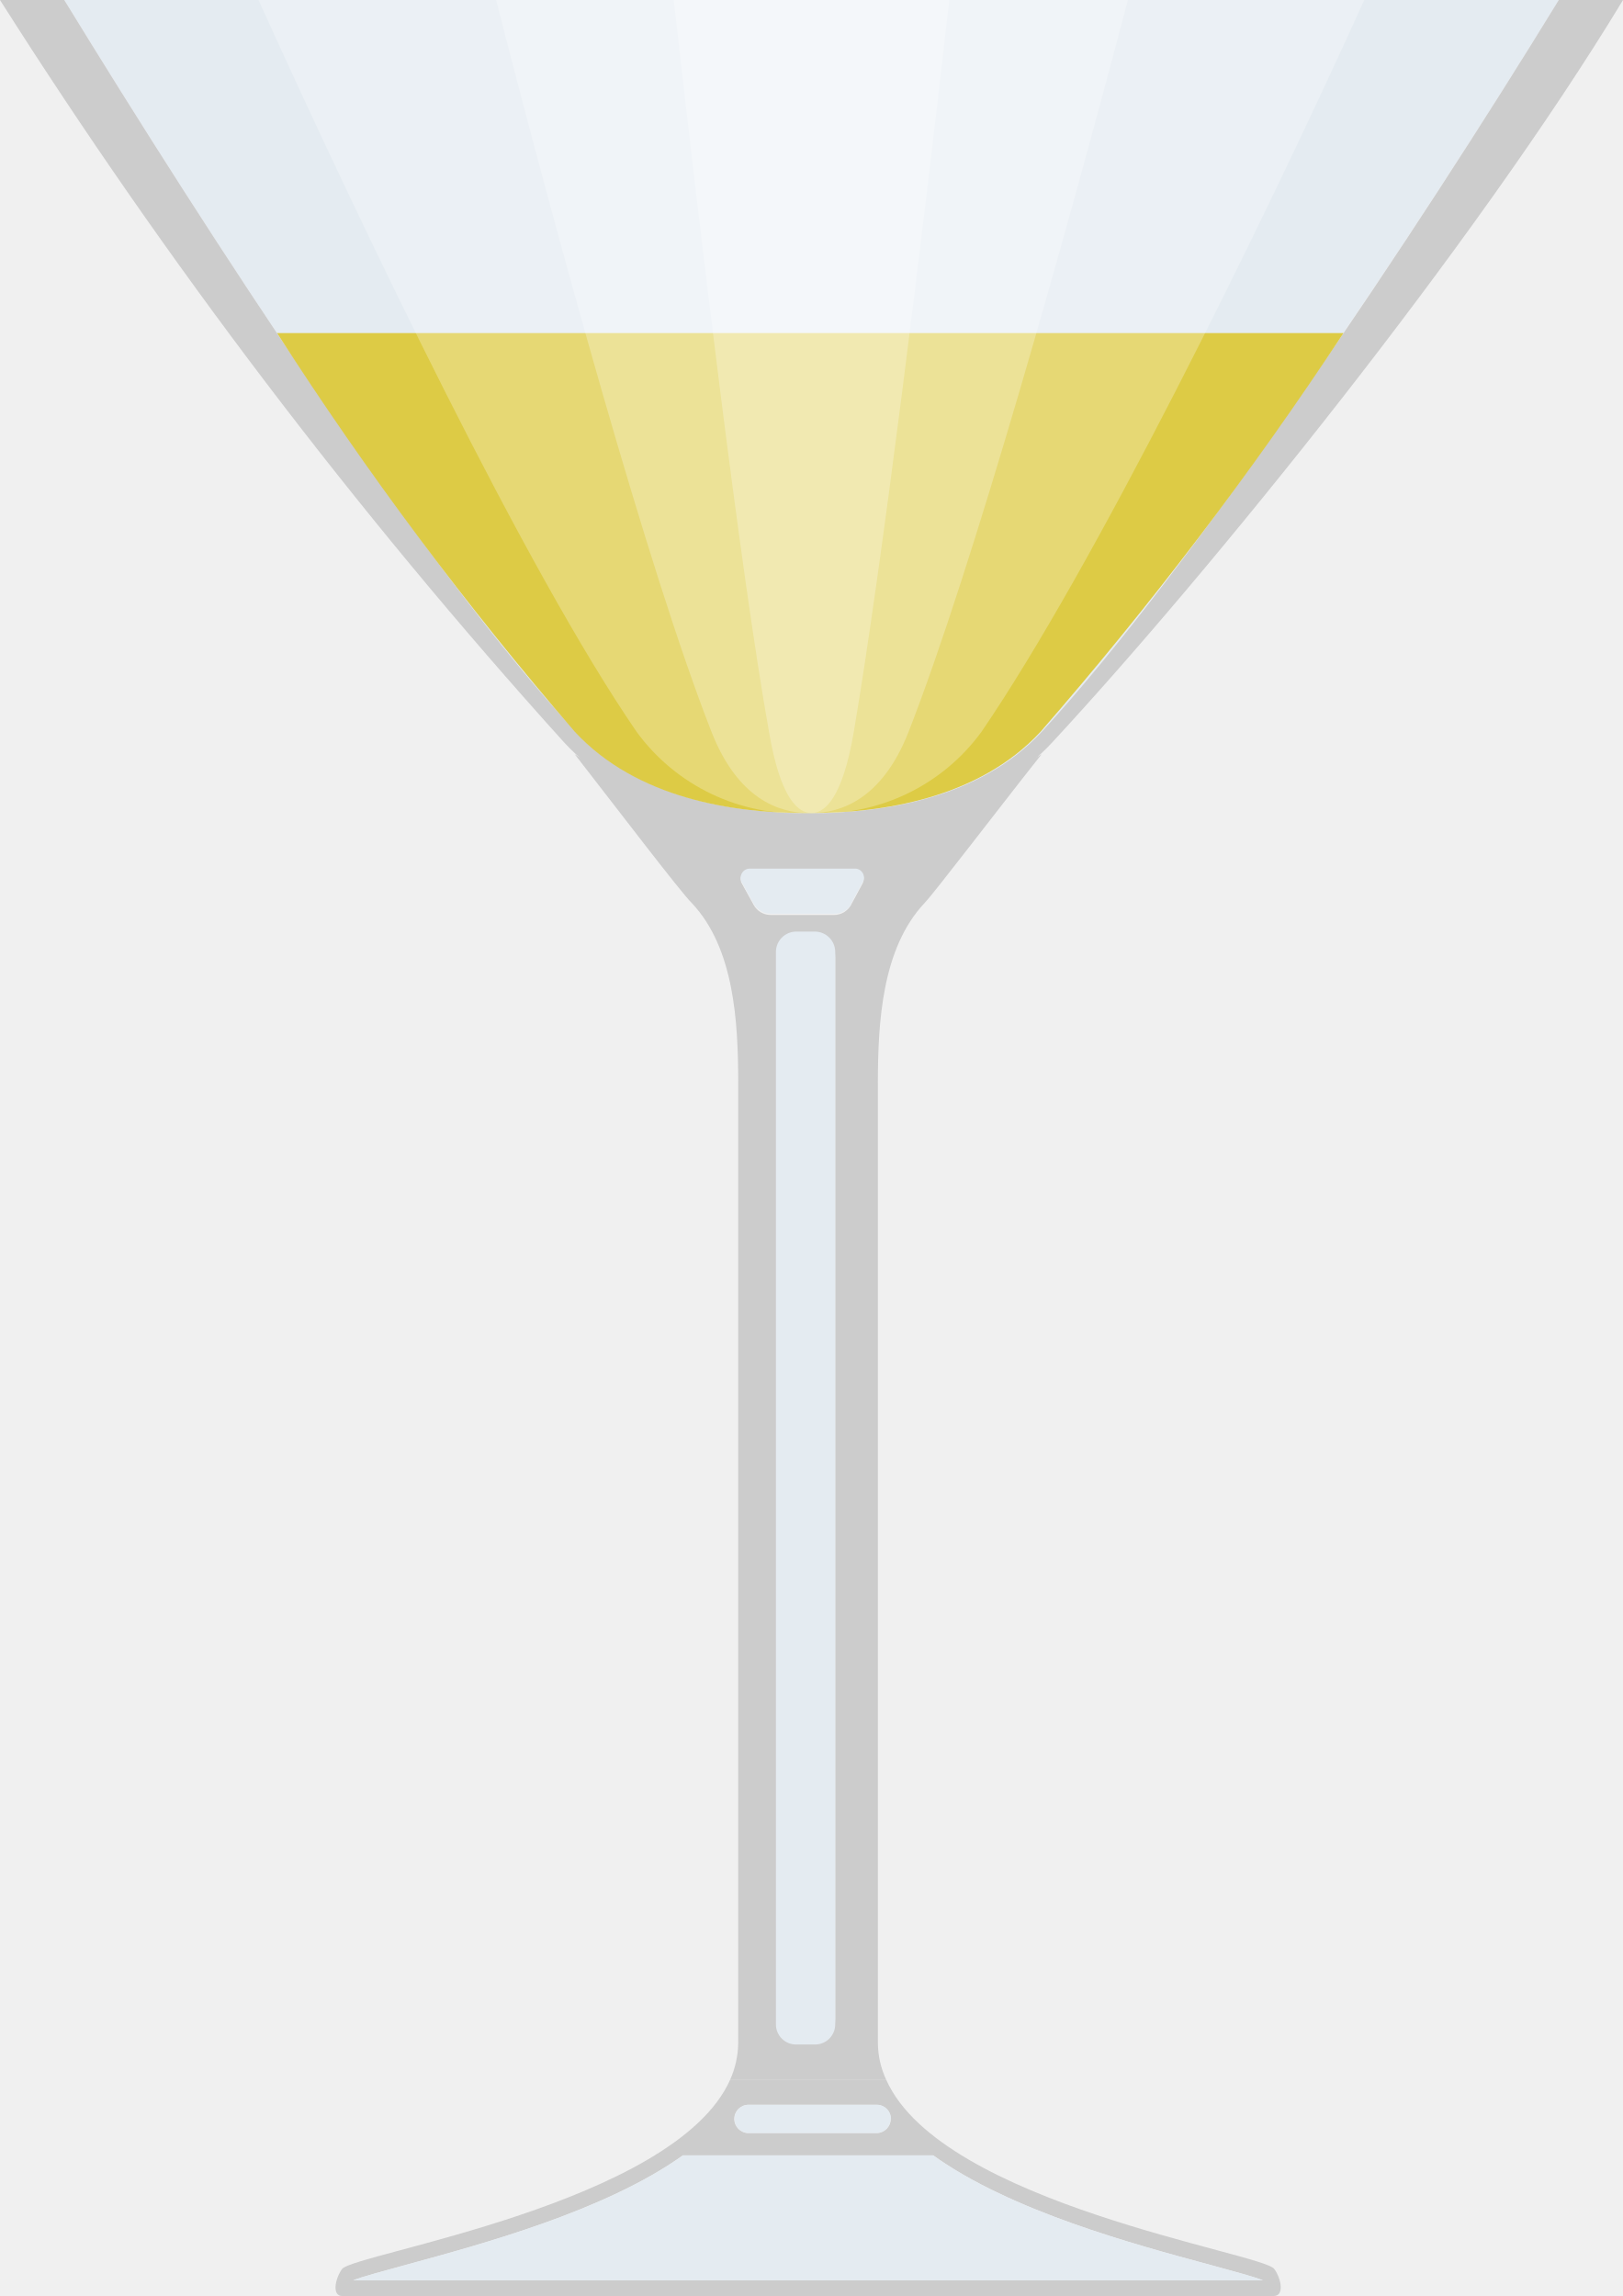
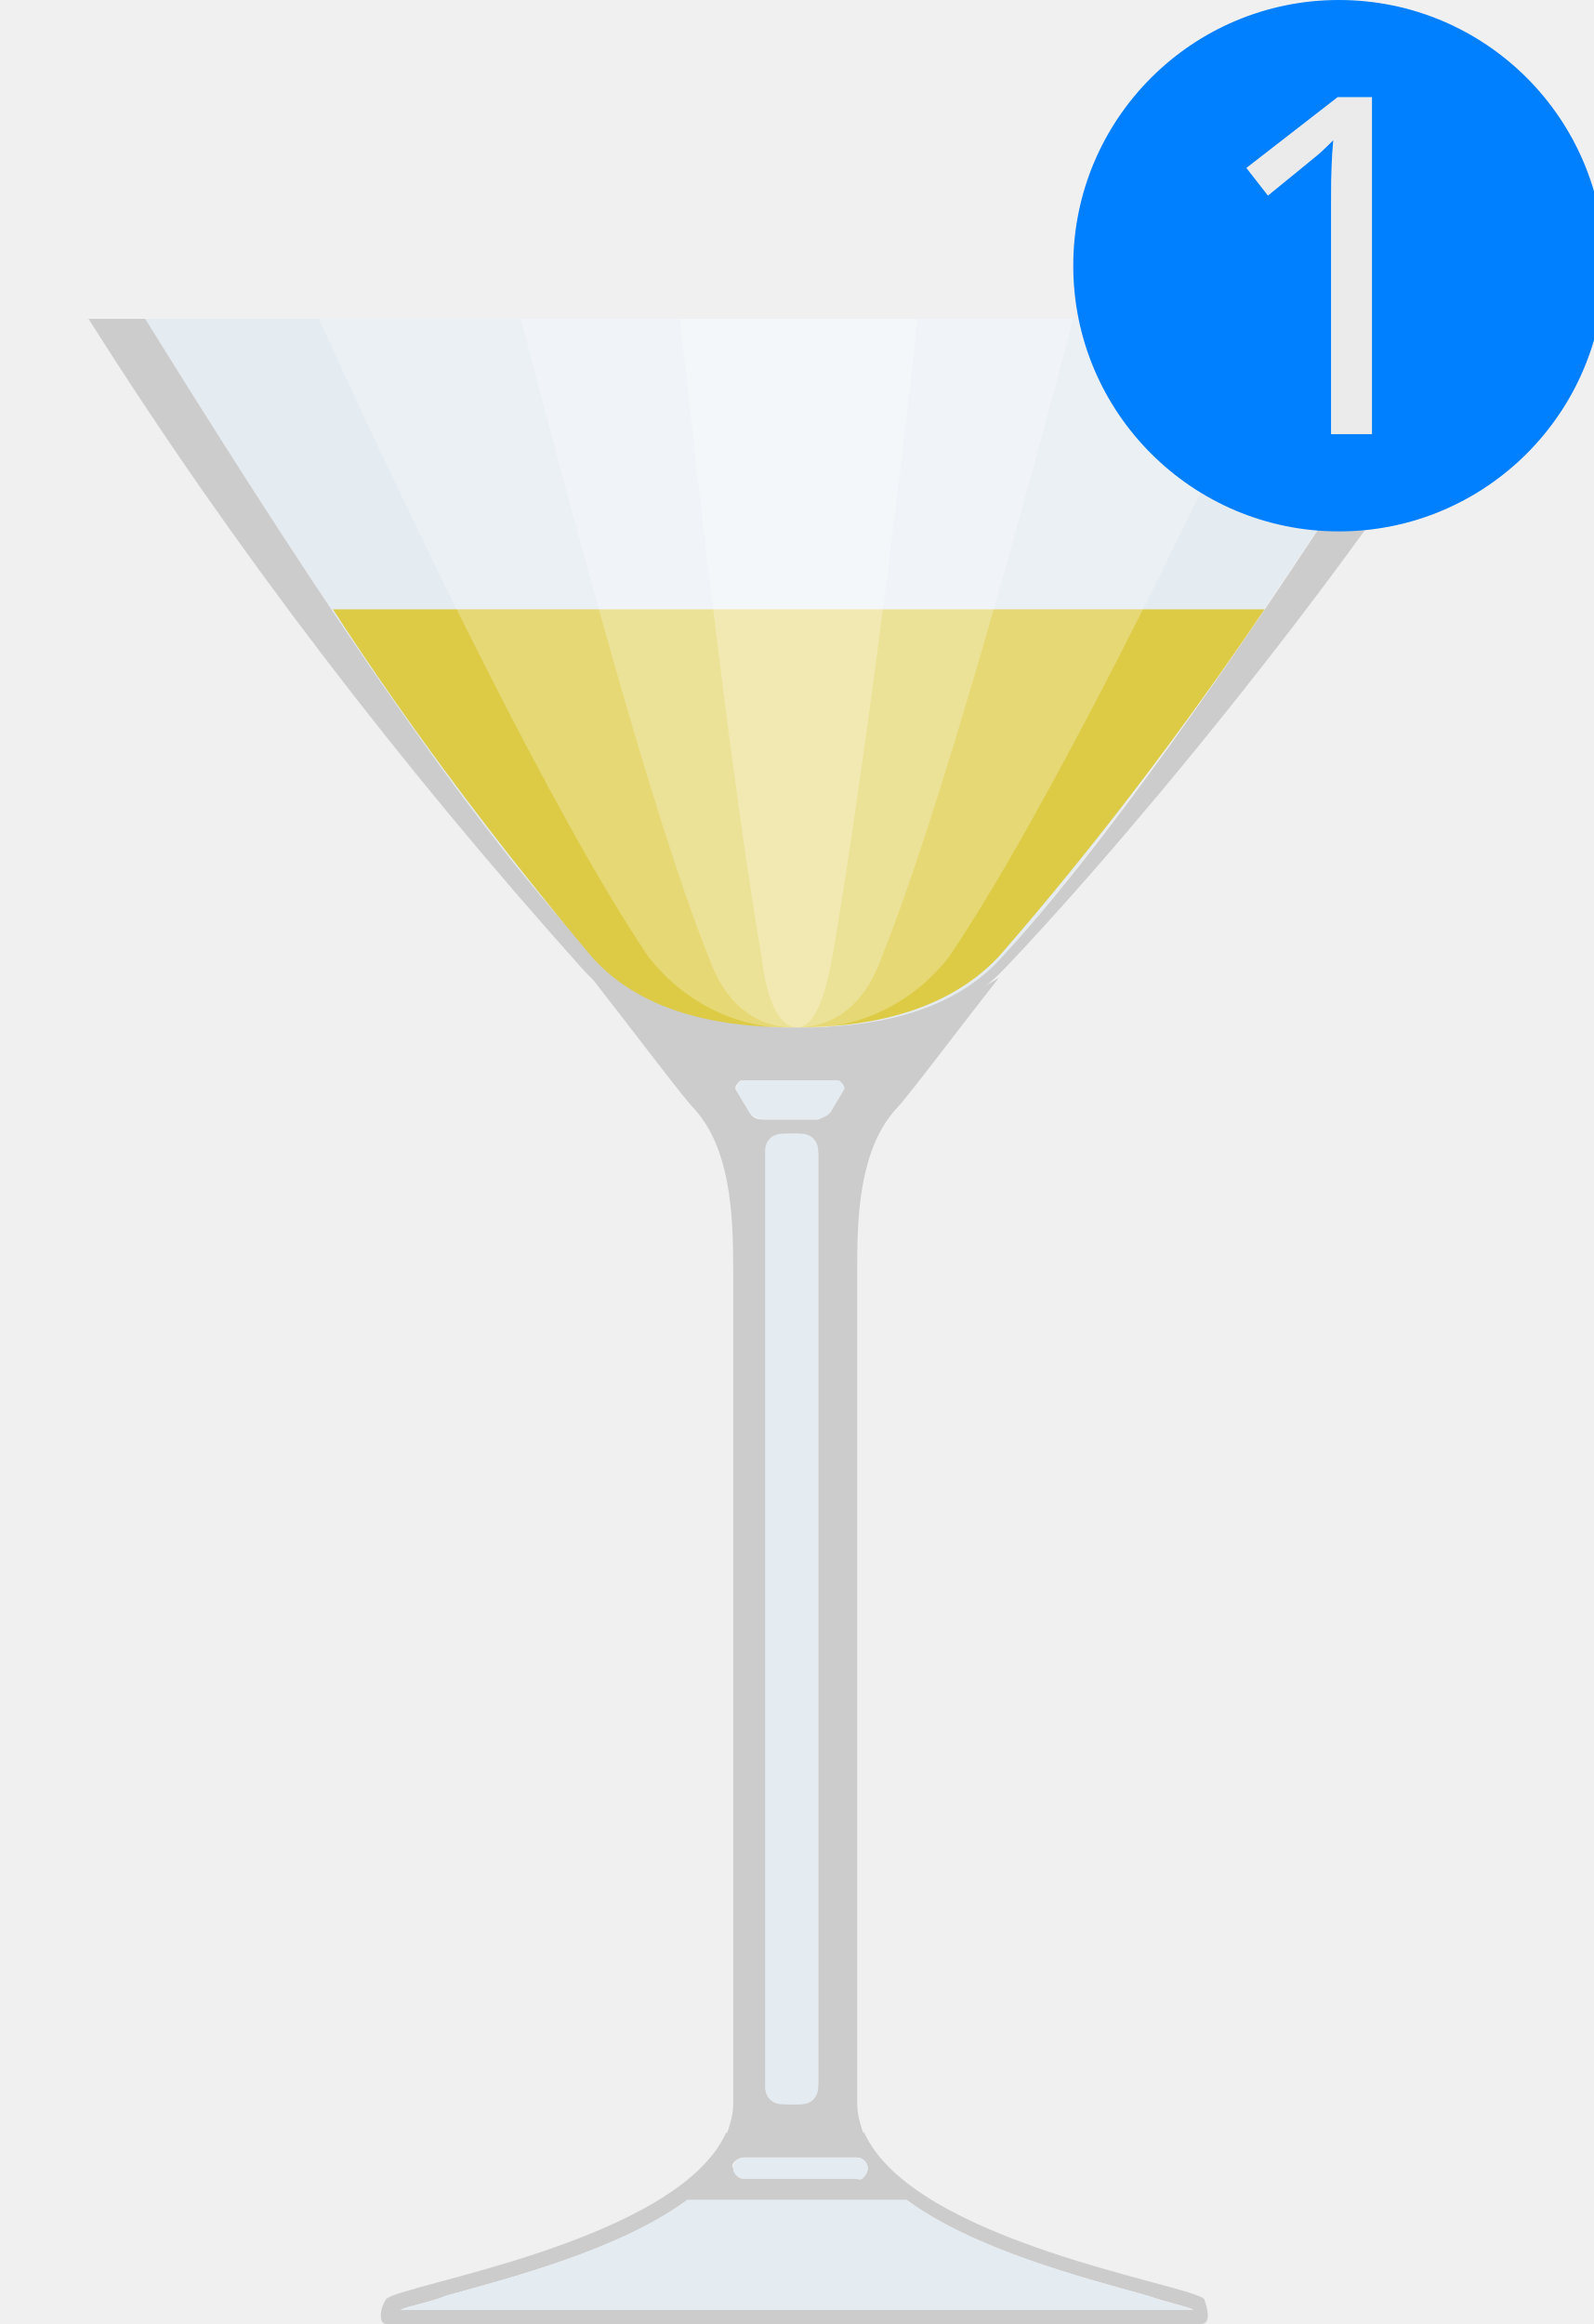
- <svg xmlns="http://www.w3.org/2000/svg" viewBox="0 0 65.4 92.57">
-   <defs>
-     <style>.cls-1{fill:#e4ebf1;}.cls-2{fill:#ccc;}.cls-3{fill:#ddcb45;}.cls-4{opacity:0.25;}.cls-5{fill:#fff;}</style>
-   </defs>
-   <g id="Layer_2" data-name="Layer 2">
-     <g id="Layer_1-2" data-name="Layer 1">
-       <path class="cls-1" d="M62.84,0C57.08,9.4,48,22.93,42,29.5c-2.51,2.71-6.43,3.28-9.27,3.28h-.24A18.92,18.92,0,0,1,29,32.47l-.63-.14a10.12,10.12,0,0,1-5.18-2.83C17.15,23,8.35,9.4,2.59,0Z" />
-       <path class="cls-2" d="M62.84,0C57.08,9.4,48.05,22.93,42,29.5c-2.51,2.71-6.43,3.28-9.27,3.28h-.24c-2.85,0-6.76-.57-9.28-3.28C17.15,23,8.35,9.4,2.59,0H0A222.29,222.29,0,0,0,22.73,29.92c2.36,2.56,6,3.51,9.85,3.49s7.49-.93,9.85-3.49c6.3-6.8,17-20,23-29.92Z" />
-       <path class="cls-3" d="M11.17,13.43a142,142,0,0,0,12,16.07c2.51,2.71,6.42,3.28,9.27,3.28h.24c2.84,0,6.76-.57,9.27-3.28A151,151,0,0,0,54.16,13.43Z" />
-       <path class="cls-2" d="M37.27,36.41c.42-.44,2.89-3.69,4.72-6a17.64,17.64,0,0,1-18.82,0c1.78,2.29,4.31,5.61,4.72,6,1.71,1.82,1.87,4.78,1.87,7.28V82.35a3.73,3.73,0,0,1-.33,1.51h6.3a3.58,3.58,0,0,1-.34-1.51V43.69C35.39,41.19,35.56,38.23,37.27,36.41Zm-3.6,45a1,1,0,0,1-1,1h-.33a1,1,0,0,1-1-1V38.6a1,1,0,0,1,1-1h.33a1,1,0,0,1,1,1Zm1.11-45.8-.47.87a.78.78,0,0,1-.68.41H31.06a.78.78,0,0,1-.68-.41l-.48-.87a.37.37,0,0,1,.33-.54h4.23A.36.36,0,0,1,34.78,35.6Z" />
-       <path class="cls-2" d="M51.37,91.48c-.46-.65-13.4-2.61-15.64-7.62h-6.3c-2.24,5-15.18,7-15.64,7.62-.3.42-.4,1.09,0,1.09H51.35C51.77,92.57,51.67,91.9,51.37,91.48Zm-21.2-6.62h5.17a.57.57,0,0,1,0,1.14H30.17a.57.57,0,0,1,0-1.14ZM14.24,91.94v0c.29-.13,1.23-.38,2.14-.63,3-.82,8-2.16,11.15-4.41H37.62c3.13,2.25,8.11,3.59,11.15,4.41.91.25,1.85.5,2.14.63v0Z" />
-       <path class="cls-1" d="M32.85,82.43H32.1a.81.81,0,0,1-.82-.82V38.38a.82.82,0,0,1,.82-.82h.75a.82.82,0,0,1,.82.82V81.61A.81.81,0,0,1,32.85,82.43Zm1.46-46,.47-.87a.36.36,0,0,0-.32-.54H30.23a.37.37,0,0,0-.33.54l.48.87a.78.78,0,0,0,.68.41h2.57A.78.78,0,0,0,34.31,36.47Z" />
-       <path class="cls-1" d="M50.92,91.94H14.24v0c.29-.13,1.23-.38,2.14-.63,3-.82,8-2.16,11.15-4.41H37.62c3.13,2.25,8.11,3.59,11.15,4.41.91.25,1.85.5,2.14.63Zm-15-6.51h0a.57.57,0,0,0-.56-.57H30.17a.57.57,0,0,0-.56.57h0a.57.57,0,0,0,.56.57h5.17A.57.57,0,0,0,35.9,85.43Z" />
-       <g class="cls-4">
-         <path class="cls-5" d="M55,0C50.74,9.4,44.06,22.93,39.57,29.5a8,8,0,0,1-6.87,3.28h-.17a8,8,0,0,1-6.87-3.28C21.2,23,14.68,9.4,10.42,0Z" />
+ <svg xmlns="http://www.w3.org/2000/svg" version="1.1" id="Layer_1" x="0px" y="0px" viewBox="0 0 45 65.6" style="enable-background:new 0 0 45 65.6;" xml:space="preserve">
+   <style type="text/css">
+ 	.st0{fill:#E4EBF1;}
+ 	.st1{fill:#CCCCCC;}
+ 	.st2{fill:#DDCB45;}
+ 	.st3{opacity:0.25;}
+ 	.st4{fill:#FFFFFF;}
+ 	.st5{fill:#0080FF;}
+ 	.st6{fill:#EBEBEB;}
+ 	.st7{font-family:'SegoeUI-Bold';}
+ 	.st8{font-size:13.335px;}
+ </style>
+   <g id="Layer_2_1_">
+     <g id="Layer_1-2">
+       <path class="st0" d="M41,9c-3.5,5.7-9.1,14-12.7,18c-1.5,1.7-3.9,2-5.7,2h-0.1c-0.7,0-1.4-0.1-2.1-0.2l-0.4-0.1    c-1.2-0.2-2.3-0.9-3.2-1.7C13,23.1,7.7,14.8,4.1,9H41z" />
+       <path class="st1" d="M41,9c-3.5,5.7-9,14-12.7,18c-1.5,1.7-3.9,2-5.7,2h-0.1c-1.7,0-4.1-0.3-5.7-2C13,23.1,7.7,14.8,4.1,9H2.5    c4.1,6.5,8.8,12.6,13.9,18.3c1.4,1.6,3.7,2.1,6,2.1c2.4,0,4.6-0.6,6-2.1C32.3,23.2,38.9,15.1,42.5,9H41z" />
+       <path class="st2" d="M9.4,17.2c2.2,3.4,4.7,6.7,7.3,9.8c1.5,1.7,3.9,2,5.7,2h0.1c1.7,0,4.1-0.3,5.7-2c2.7-3.1,5.2-6.4,7.5-9.8H9.4    z" />
+       <path class="st1" d="M25.3,31.3c0.3-0.3,1.8-2.3,2.9-3.7c-3.5,2.2-8,2.2-11.5,0c1.1,1.4,2.6,3.4,2.9,3.7c1,1.1,1.1,2.9,1.1,4.5    v23.6c0,0.3-0.1,0.6-0.2,0.9h3.9c-0.1-0.3-0.2-0.6-0.2-0.9V35.7C24.2,34.2,24.3,32.4,25.3,31.3z M23.1,58.8c0,0.3-0.3,0.6-0.6,0.6    h-0.2c-0.3,0-0.6-0.3-0.6-0.6V32.6c0-0.3,0.3-0.6,0.6-0.6h0.2c0.3,0,0.6,0.3,0.6,0.6V58.8z M23.8,30.8l-0.3,0.5    c-0.1,0.2-0.2,0.2-0.4,0.3h-1.6c-0.2,0-0.3-0.1-0.4-0.3l-0.3-0.5c-0.1-0.1,0-0.2,0.1-0.3c0,0,0.1,0,0.1,0h2.6    c0.1,0,0.2,0.1,0.2,0.2C23.8,30.7,23.8,30.7,23.8,30.8L23.8,30.8z" />
+       <path class="st1" d="M34,64.9c-0.3-0.4-8.2-1.6-9.6-4.7h-3.9c-1.4,3.1-9.3,4.3-9.6,4.7c-0.2,0.3-0.2,0.7,0,0.7h23    C34.2,65.6,34.1,65.2,34,64.9z M21,60.9h3.2c0.2,0,0.3,0.2,0.3,0.3c0,0.2-0.2,0.3-0.3,0.3H21c-0.2,0-0.3-0.2-0.3-0.3    C20.6,61.1,20.8,60.9,21,60.9z M11.3,65.2L11.3,65.2c0.2-0.1,0.8-0.2,1.3-0.4c1.8-0.5,4.9-1.3,6.8-2.7h6.2c1.9,1.4,5,2.2,6.8,2.7    c0.6,0.2,1.1,0.3,1.3,0.4l0,0H11.3z" />
+       <path class="st0" d="M22.6,59.4h-0.5c-0.3,0-0.5-0.2-0.5-0.5c0,0,0,0,0,0V32.5c0-0.3,0.2-0.5,0.5-0.5h0.5c0.3,0,0.5,0.2,0.5,0.5    v26.4C23.1,59.2,22.9,59.4,22.6,59.4C22.6,59.4,22.6,59.4,22.6,59.4z M23.5,31.3l0.3-0.5c0.1-0.1,0-0.2-0.1-0.3c0,0-0.1,0-0.1,0    H21c-0.1,0-0.2,0.1-0.2,0.2c0,0,0,0.1,0,0.1l0.3,0.5c0.1,0.2,0.2,0.2,0.4,0.3h1.6C23.3,31.5,23.4,31.5,23.5,31.3L23.5,31.3z" />
+       <path class="st0" d="M33.7,65.2H11.3l0,0c0.2-0.1,0.8-0.2,1.3-0.4c1.8-0.5,4.9-1.3,6.8-2.7h6.2c1.9,1.4,5,2.2,6.8,2.7    C32.9,65,33.5,65.1,33.7,65.2L33.7,65.2z M24.5,61.2L24.5,61.2c0-0.2-0.2-0.3-0.3-0.3H21c-0.2,0-0.3,0.2-0.3,0.3l0,0    c0,0.2,0.2,0.3,0.3,0.3h3.2C24.3,61.6,24.5,61.4,24.5,61.2L24.5,61.2z" />
+       <g class="st3">
+         <path class="st4" d="M36.2,9c-2.6,5.7-6.7,14-9.4,18c-1,1.3-2.6,2.1-4.2,2h-0.1c-1.6,0.1-3.2-0.7-4.2-2c-2.7-4-6.7-12.3-9.3-18     H36.2z" />
      </g>
-       <g class="cls-4">
-         <path class="cls-5" d="M45.47,0C43,9.4,39.2,22.93,36.63,29.5c-1.06,2.71-2.72,3.28-3.92,3.28h-.1c-1.21,0-2.87-.57-3.93-3.28C26.13,23,22.4,9.4,20,0Z" />
+       <g class="st3">
+         <path class="st4" d="M30.3,9c-1.5,5.7-3.8,14-5.4,18c-0.6,1.7-1.7,2-2.4,2h-0.1c-0.7,0-1.8-0.3-2.4-2c-1.6-4-3.8-12.3-5.3-18     H30.3z" />
      </g>
-       <g class="cls-4">
-         <path class="cls-5" d="M38.27,0c-1.06,9.4-2.73,22.93-3.85,29.5-.46,2.71-1.18,3.28-1.71,3.28h0c-.53,0-1.25-.57-1.71-3.28C29.84,23,28.22,9.4,27.16,0Z" />
+       <g class="st3">
+         <path class="st4" d="M25.9,9c-0.6,5.7-1.7,14-2.4,18c-0.3,1.7-0.7,2-1,2l0,0c-0.3,0-0.8-0.3-1-2c-0.7-4-1.7-12.3-2.3-18H25.9z" />
      </g>
-       <path class="cls-5" d="M29.06,32.78h0S29.06,32.78,29.06,32.78Z" />
+       <path class="st4" d="M20.3,29.1L20.3,29.1L20.3,29.1z" />
    </g>
  </g>
+   <g>
+     <circle id="path1269" class="st5" cx="37.8" cy="7.5" r="7.5" />
+     <text transform="matrix(1 0 0 1 33.9994 12.2563)" class="st6 st7 st8">1</text>
+   </g>
</svg>
